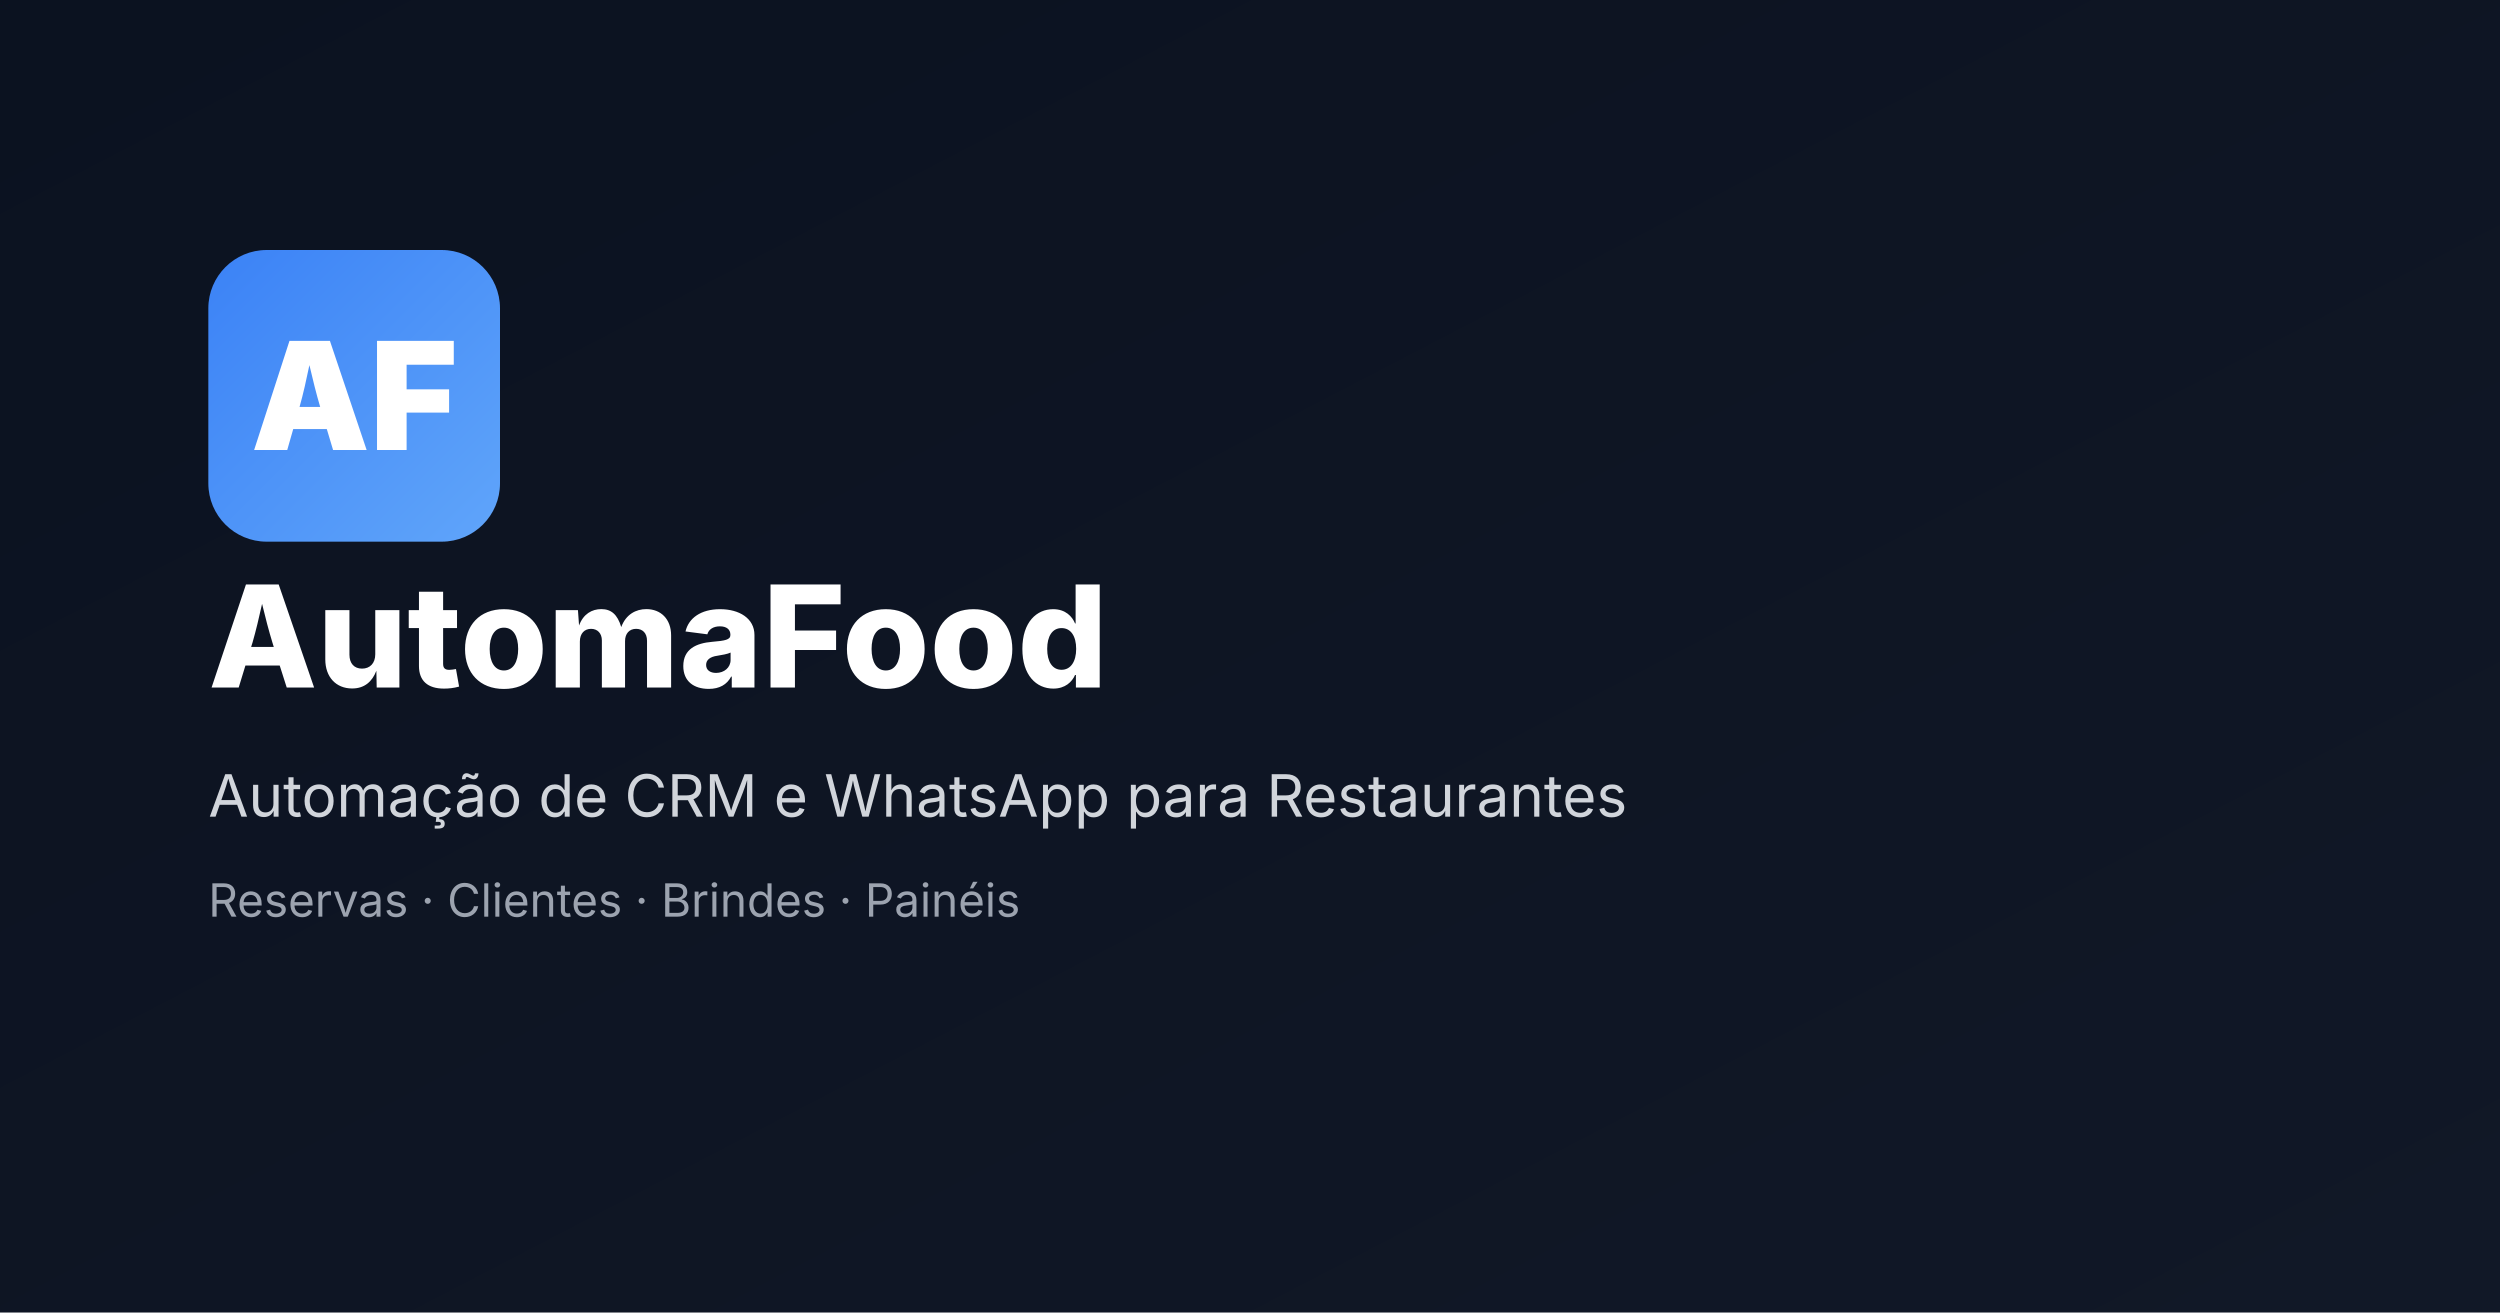
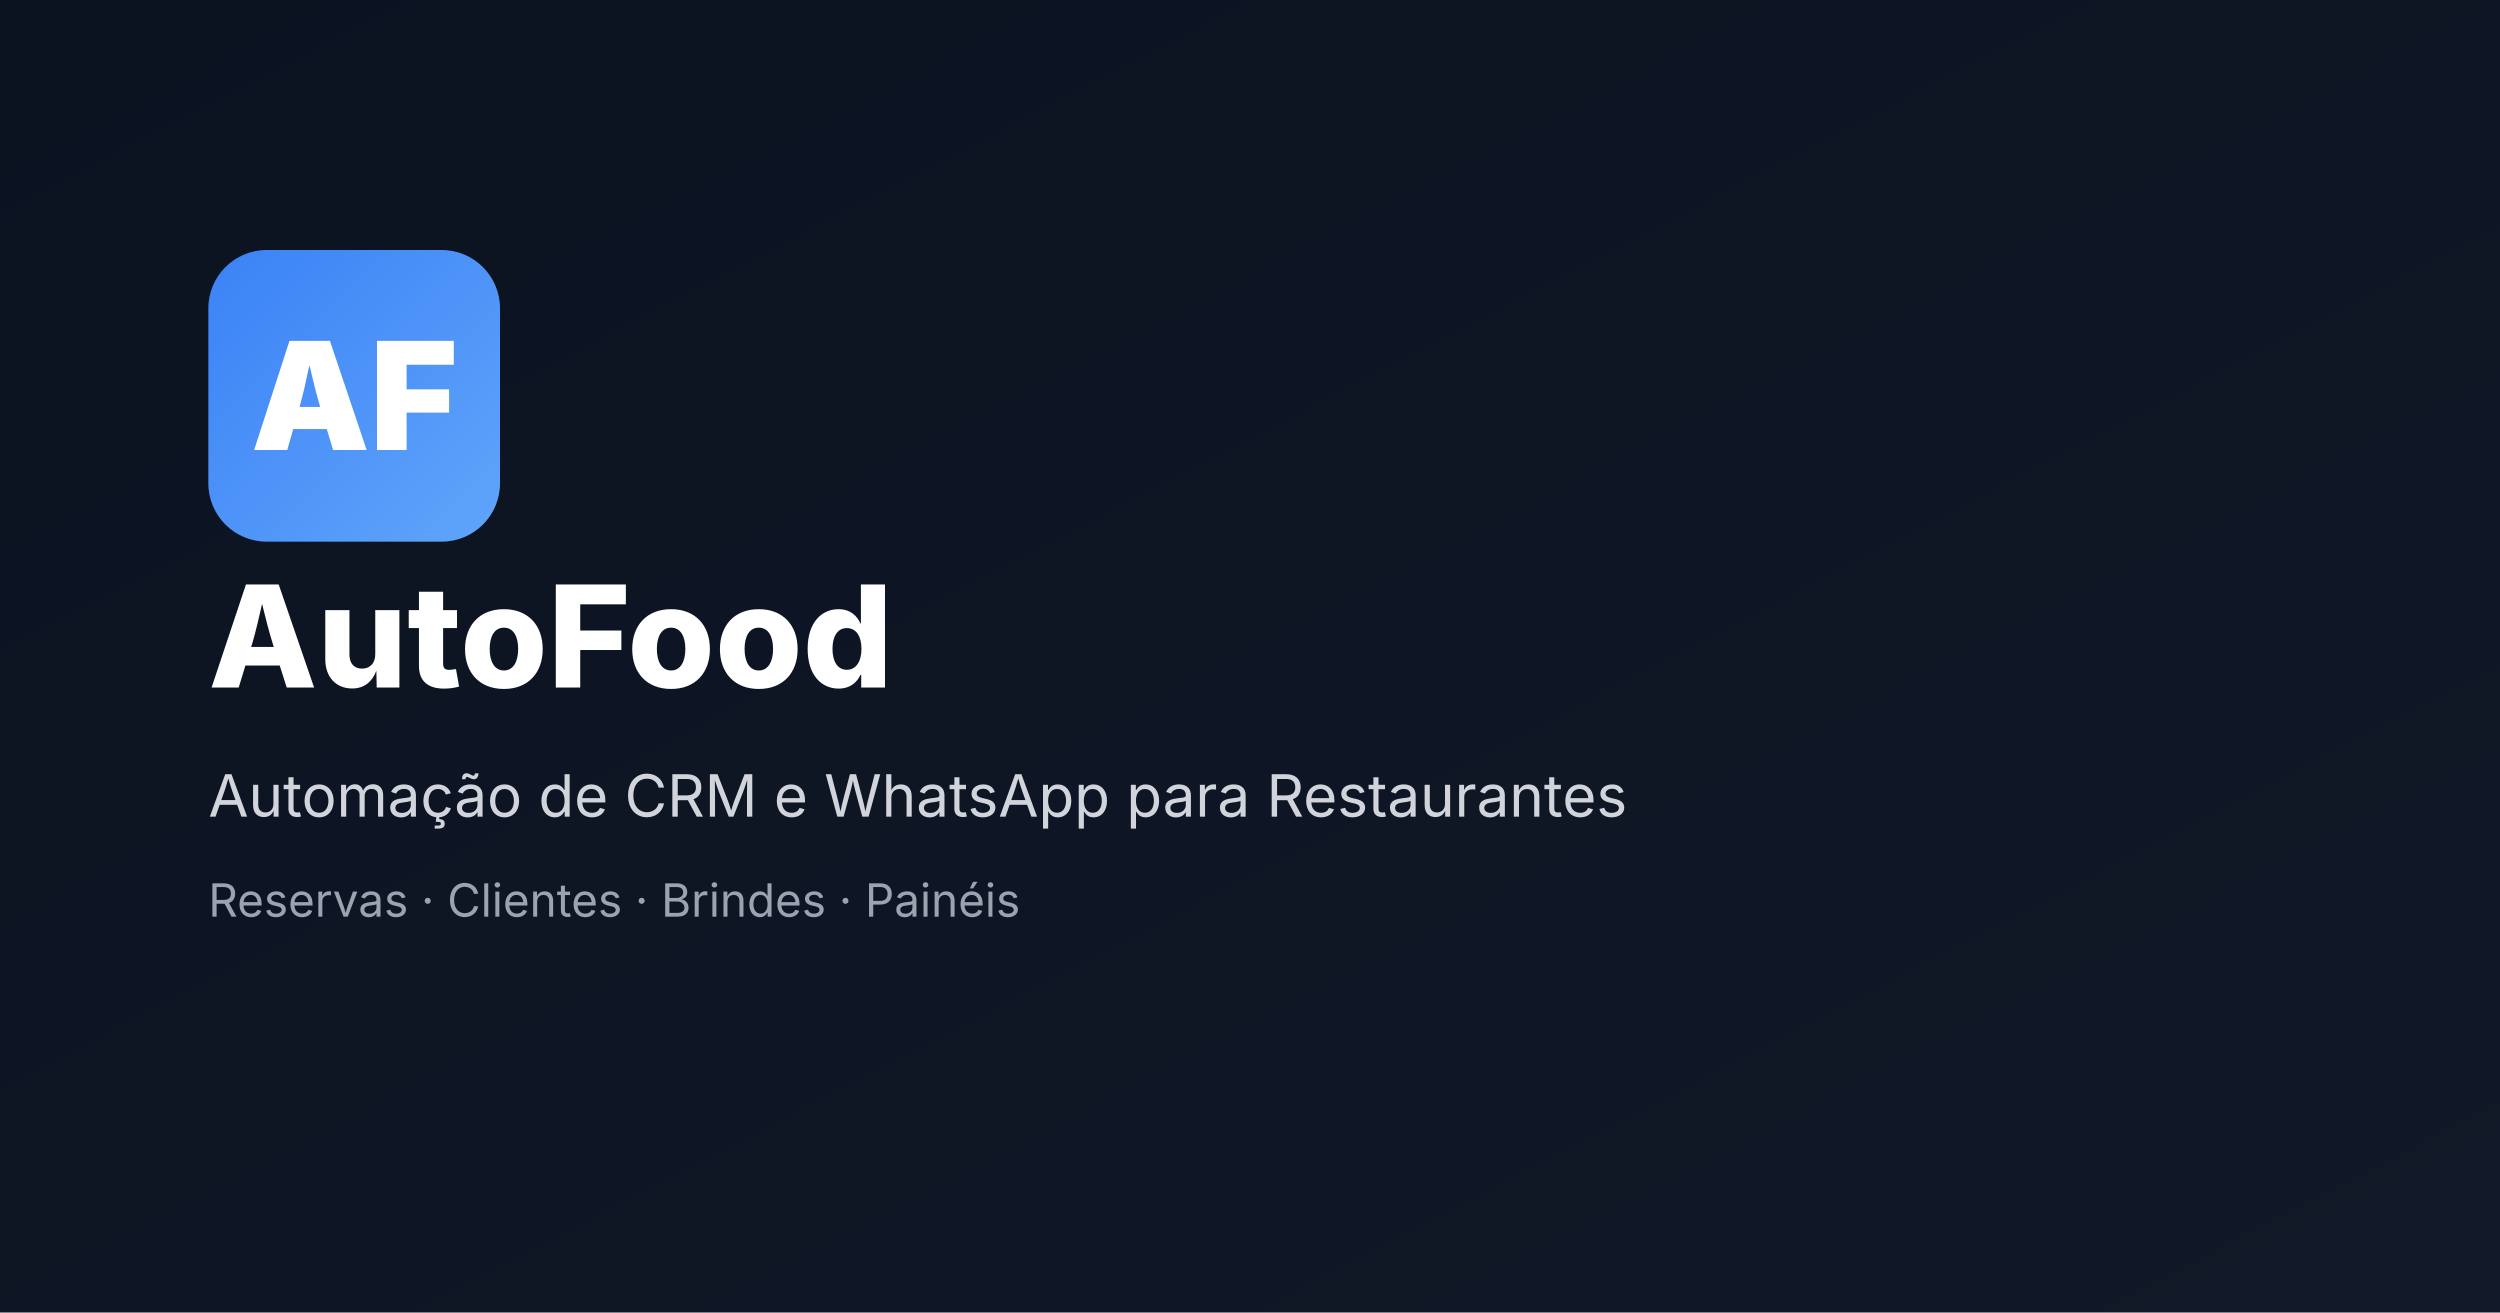
<svg xmlns="http://www.w3.org/2000/svg" width="1200" height="630" viewBox="0 0 1200 630">
  <defs>
    <linearGradient id="bg" x1="0" y1="0" x2="1" y2="1">
      <stop offset="0" stop-color="#0b1220" />
      <stop offset="1" stop-color="#111827" />
    </linearGradient>
    <linearGradient id="accent" x1="0" y1="0" x2="1" y2="1">
      <stop offset="0" stop-color="#3b82f6" />
      <stop offset="1" stop-color="#60a5fa" />
    </linearGradient>
  </defs>
  <rect width="1200" height="630" fill="url(#bg)" />
  <g transform="translate(100,120)">
    <rect x="0" y="0" width="140" height="140" rx="28" fill="url(#accent)" />
    <text x="70" y="96" text-anchor="middle" font-family="Inter,Segoe UI,Arial" font-size="72" font-weight="900" fill="#ffffff">AF</text>
  </g>
-   <text x="100" y="330" font-family="Inter,Segoe UI,Arial" font-size="68" font-weight="800" fill="#ffffff">AutomaFood</text>
+   <text x="100" y="330" font-family="Inter,Segoe UI,Arial" font-size="68" font-weight="800" fill="#ffffff">AutoFood</text>
  <text x="100" y="392" font-family="Inter,Segoe UI,Arial" font-size="28" fill="#d1d5db">Automação de CRM e WhatsApp para Restaurantes</text>
  <text x="100" y="440" font-family="Inter,Segoe UI,Arial" font-size="22" fill="#9ca3af">Reservas · Clientes · Brindes · Painéis</text>
</svg>
